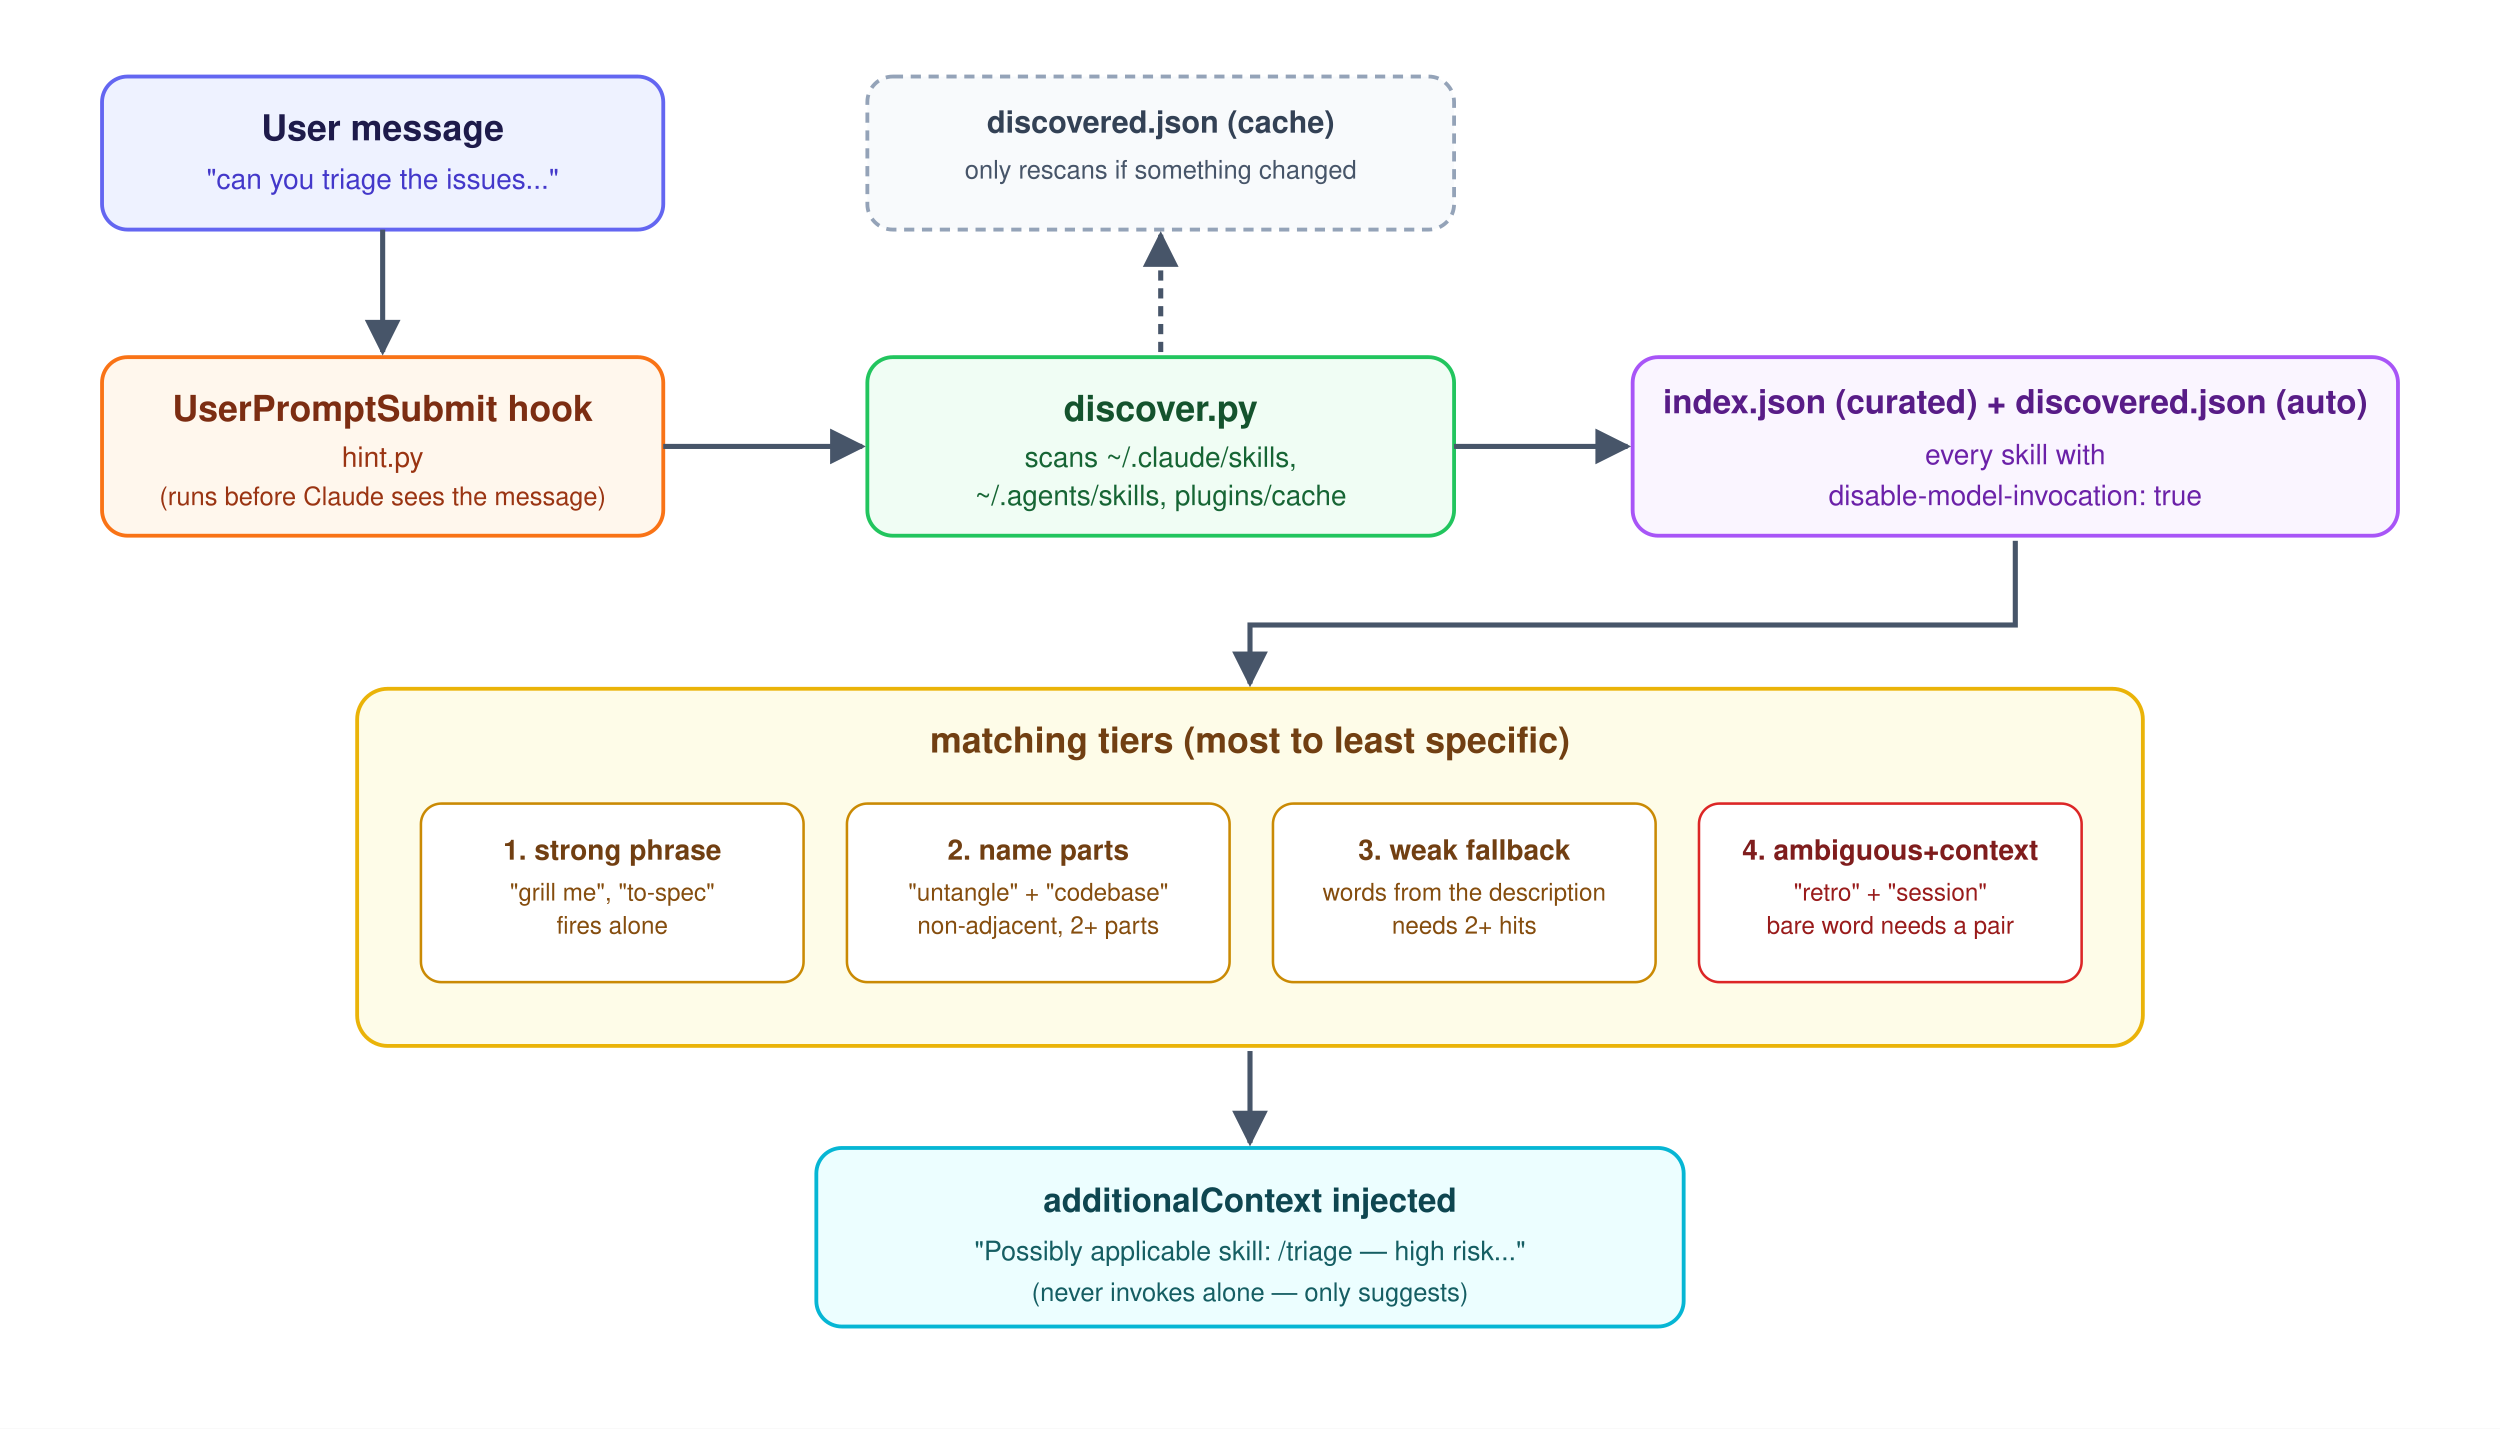
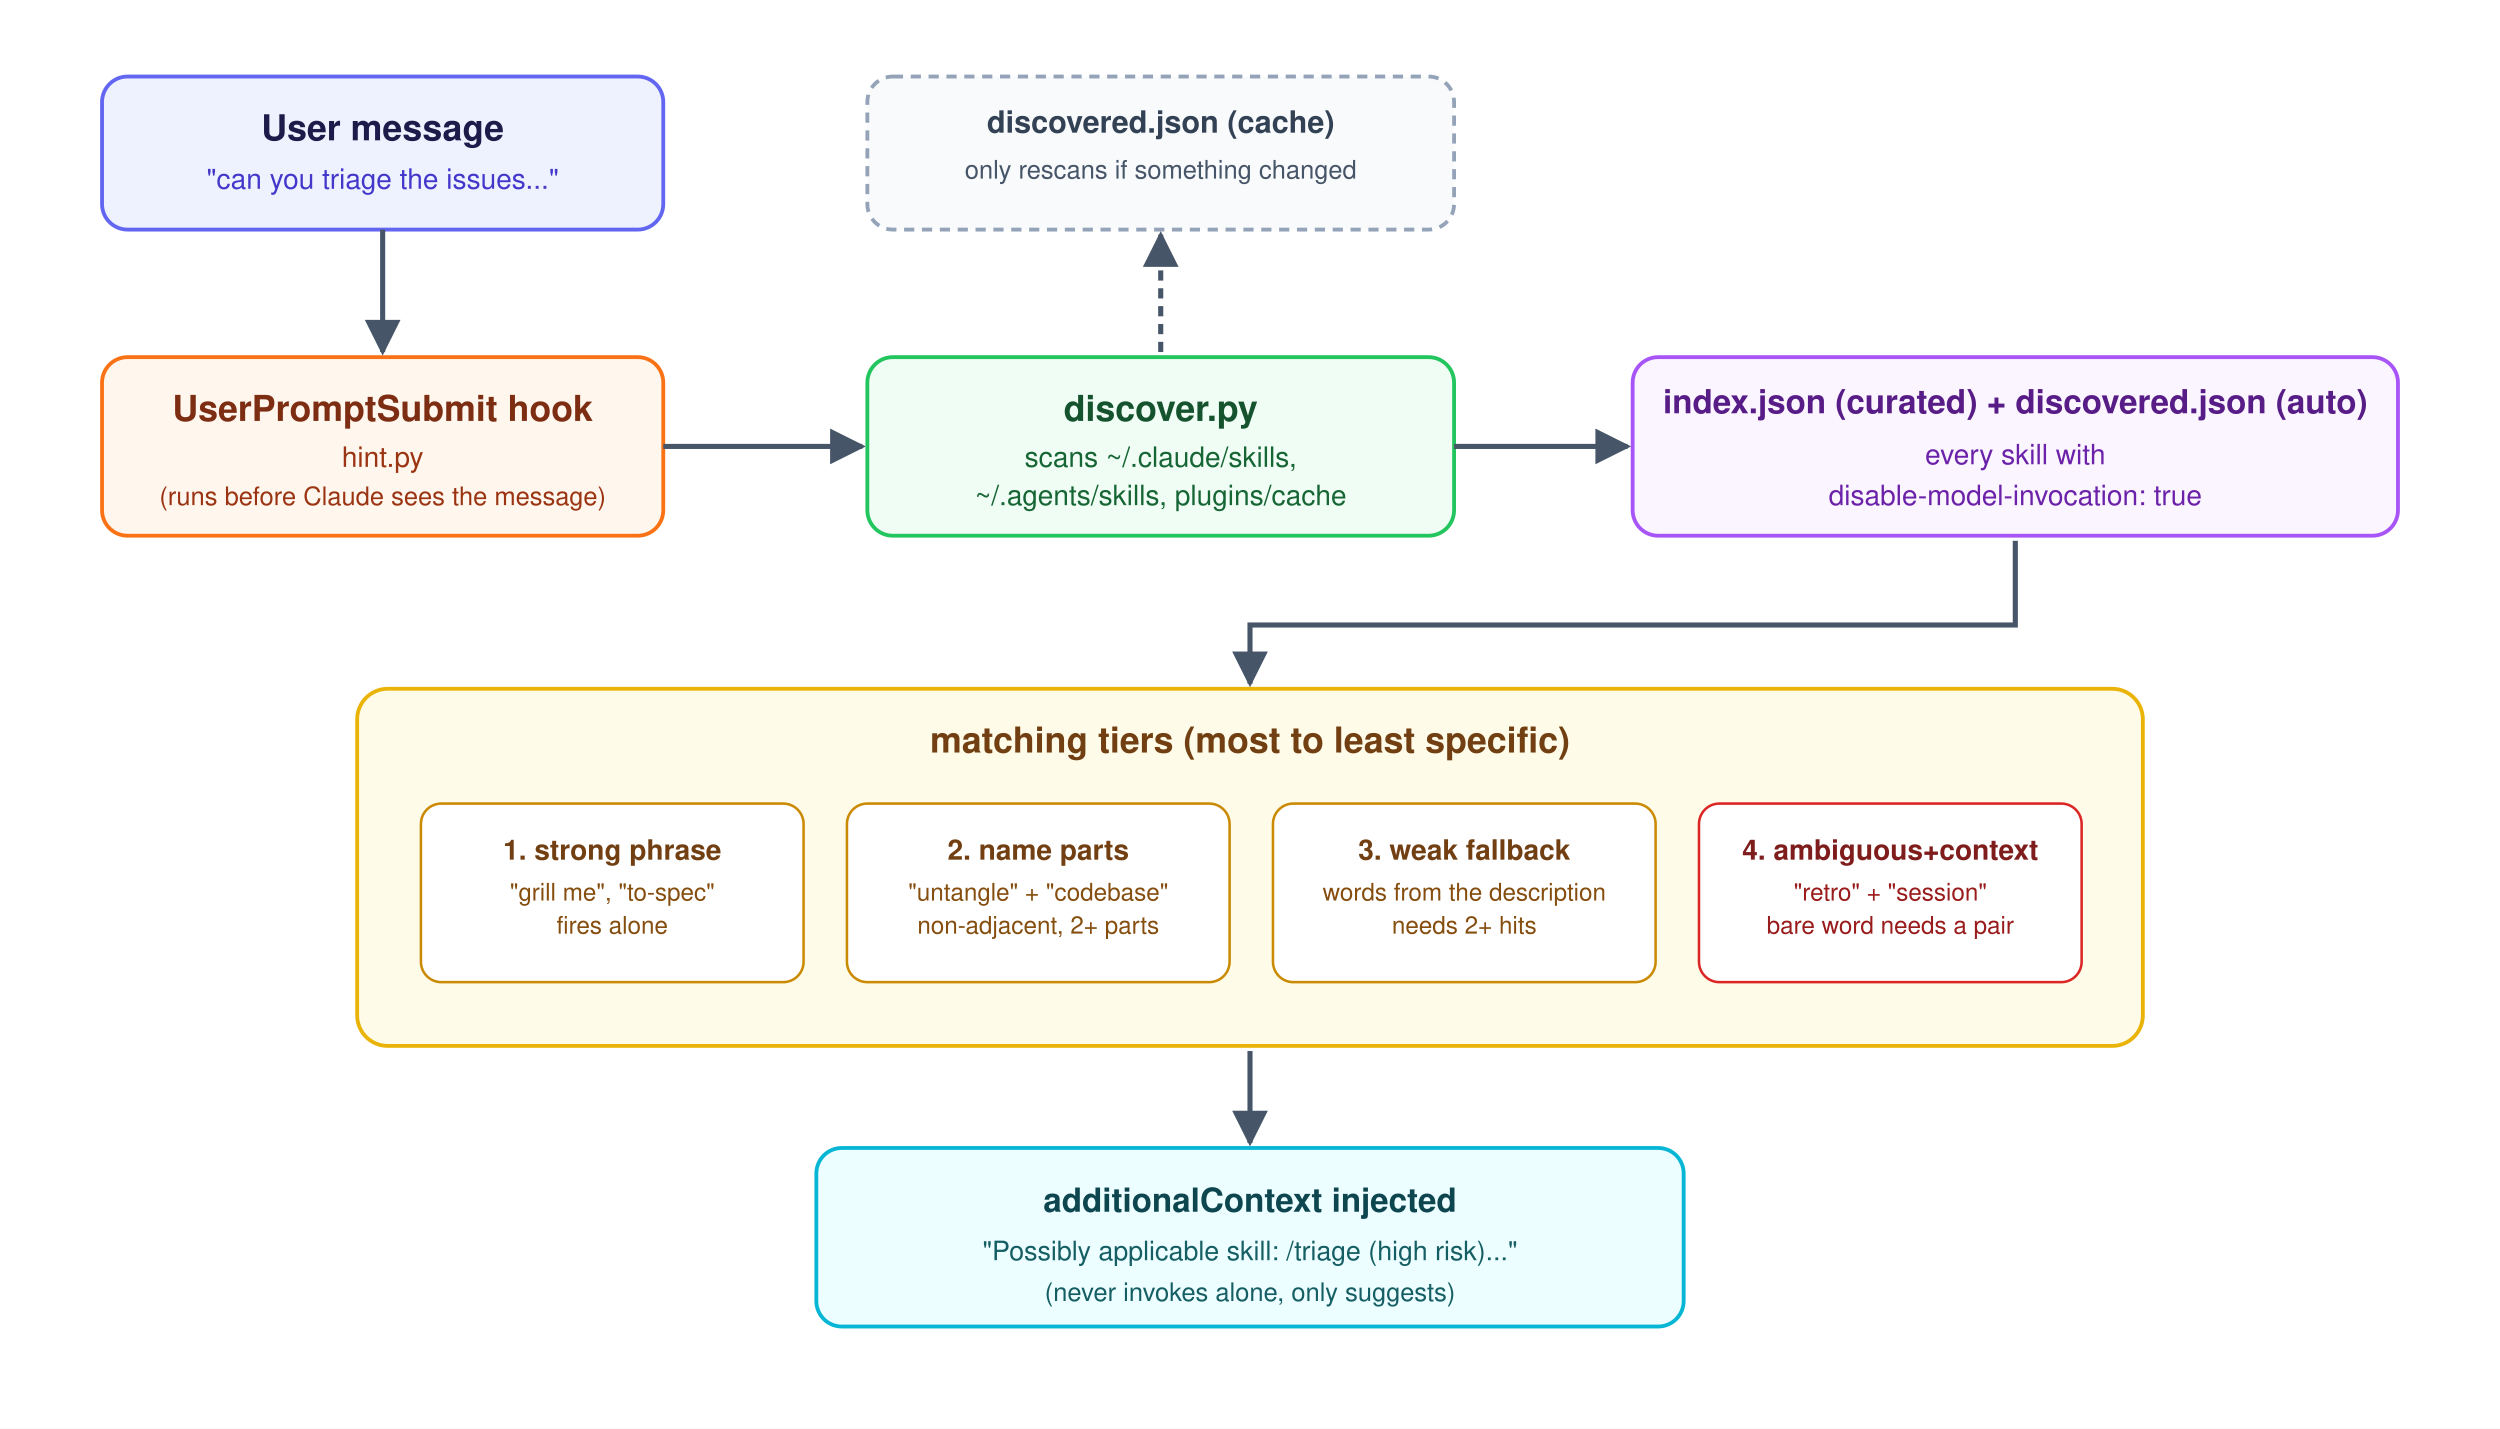
<svg xmlns="http://www.w3.org/2000/svg" viewBox="0 0 980 560" font-family="Helvetica, Arial, sans-serif">
  <defs>
    <marker id="arrow" viewBox="0 0 10 10" refX="9" refY="5" markerWidth="7" markerHeight="7" orient="auto-start-reverse">
      <path d="M0,0 L10,5 L0,10 z" fill="#475569" />
    </marker>
  </defs>
  <rect x="0" y="0" width="980" height="560" fill="#ffffff" />
  <rect x="40" y="30" width="220" height="60" rx="10" fill="#eef2ff" stroke="#6366f1" stroke-width="1.5" />
  <text x="150" y="55" text-anchor="middle" font-size="14" font-weight="600" fill="#1e1b4b">User message</text>
  <text x="150" y="74" text-anchor="middle" font-size="11" fill="#4338ca">"can you triage the issues..."</text>
  <rect x="40" y="140" width="220" height="70" rx="10" fill="#fff7ed" stroke="#f97316" stroke-width="1.5" />
  <text x="150" y="165" text-anchor="middle" font-size="14" font-weight="600" fill="#7c2d12">UserPromptSubmit hook</text>
  <text x="150" y="183" text-anchor="middle" font-size="11" fill="#9a3412">hint.py</text>
  <text x="150" y="198" text-anchor="middle" font-size="10" fill="#9a3412">(runs before Claude sees the message)</text>
  <rect x="340" y="140" width="230" height="70" rx="10" fill="#f0fdf4" stroke="#22c55e" stroke-width="1.5" />
  <text x="455" y="165" text-anchor="middle" font-size="14" font-weight="600" fill="#14532d">discover.py</text>
  <text x="455" y="183" text-anchor="middle" font-size="11" fill="#166534">scans ~/.claude/skills,</text>
  <text x="455" y="198" text-anchor="middle" font-size="11" fill="#166534">~/.agents/skills, plugins/cache</text>
  <rect x="340" y="30" width="230" height="60" rx="10" fill="#f8fafc" stroke="#94a3b8" stroke-width="1.5" stroke-dasharray="4 3" />
  <text x="455" y="52" text-anchor="middle" font-size="12" font-weight="600" fill="#334155">discovered.json (cache)</text>
  <text x="455" y="70" text-anchor="middle" font-size="10" fill="#475569">only rescans if something changed</text>
  <rect x="640" y="140" width="300" height="70" rx="10" fill="#faf5ff" stroke="#a855f7" stroke-width="1.5" />
  <text x="790" y="162" text-anchor="middle" font-size="13" font-weight="600" fill="#581c87">index.json (curated) + discovered.json (auto)</text>
  <text x="790" y="182" text-anchor="middle" font-size="11" fill="#6b21a8">every skill with</text>
  <text x="790" y="198" text-anchor="middle" font-size="11" fill="#6b21a8">disable-model-invocation: true</text>
  <rect x="140" y="270" width="700" height="140" rx="12" fill="#fefce8" stroke="#eab308" stroke-width="1.5" />
  <text x="490" y="295" text-anchor="middle" font-size="14" font-weight="700" fill="#713f12">matching tiers (most to least specific)</text>
  <rect x="165" y="315" width="150" height="70" rx="8" fill="#ffffff" stroke="#ca8a04" />
  <text x="240" y="337" text-anchor="middle" font-size="11" font-weight="600" fill="#713f12">1. strong phrase</text>
  <text x="240" y="353" text-anchor="middle" font-size="9.5" fill="#854d0e">"grill me", "to-spec"</text>
  <text x="240" y="366" text-anchor="middle" font-size="9.5" fill="#854d0e">fires alone</text>
  <rect x="332" y="315" width="150" height="70" rx="8" fill="#ffffff" stroke="#ca8a04" />
  <text x="407" y="337" text-anchor="middle" font-size="11" font-weight="600" fill="#713f12">2. name parts</text>
  <text x="407" y="353" text-anchor="middle" font-size="9.5" fill="#854d0e">"untangle" + "codebase"</text>
  <text x="407" y="366" text-anchor="middle" font-size="9.5" fill="#854d0e">non-adjacent, 2+ parts</text>
  <rect x="499" y="315" width="150" height="70" rx="8" fill="#ffffff" stroke="#ca8a04" />
  <text x="574" y="337" text-anchor="middle" font-size="11" font-weight="600" fill="#713f12">3. weak fallback</text>
  <text x="574" y="353" text-anchor="middle" font-size="9.5" fill="#854d0e">words from the description</text>
  <text x="574" y="366" text-anchor="middle" font-size="9.5" fill="#854d0e">needs 2+ hits</text>
  <rect x="666" y="315" width="150" height="70" rx="8" fill="#ffffff" stroke="#dc2626" />
  <text x="741" y="337" text-anchor="middle" font-size="11" font-weight="600" fill="#7f1d1d">4. ambiguous+context</text>
  <text x="741" y="353" text-anchor="middle" font-size="9.5" fill="#991b1b">"retro" + "session"</text>
  <text x="741" y="366" text-anchor="middle" font-size="9.5" fill="#991b1b">bare word needs a pair</text>
  <rect x="320" y="450" width="340" height="70" rx="10" fill="#ecfeff" stroke="#06b6d4" stroke-width="1.5" />
  <text x="490" y="475" text-anchor="middle" font-size="13" font-weight="600" fill="#0e4650">additionalContext injected</text>
-   <text x="490" y="494" text-anchor="middle" font-size="10.5" fill="#155e63">"Possibly applicable skill: /triage — high risk..."</text>
-   <text x="490" y="510" text-anchor="middle" font-size="10" fill="#155e63">(never invokes alone — only suggests)</text>
+   <text x="490" y="494" text-anchor="middle" font-size="10.5" fill="#155e63">"Possibly applicable skill: /triage (high risk)..."</text>
+   <text x="490" y="510" text-anchor="middle" font-size="10" fill="#155e63">(never invokes alone, only suggests)</text>
  <path d="M150,90 L150,138" stroke="#475569" stroke-width="2" marker-end="url(#arrow)" fill="none" />
  <path d="M260,175 L338,175" stroke="#475569" stroke-width="2" marker-end="url(#arrow)" fill="none" />
  <path d="M455,138 L455,92" stroke="#475569" stroke-width="2" marker-end="url(#arrow)" fill="none" stroke-dasharray="4 3" />
  <path d="M570,175 L638,175" stroke="#475569" stroke-width="2" marker-end="url(#arrow)" fill="none" />
  <path d="M790,212 L790,245 L490,245 L490,268" stroke="#475569" stroke-width="2" marker-end="url(#arrow)" fill="none" />
  <path d="M490,412 L490,448" stroke="#475569" stroke-width="2" marker-end="url(#arrow)" fill="none" />
</svg>
